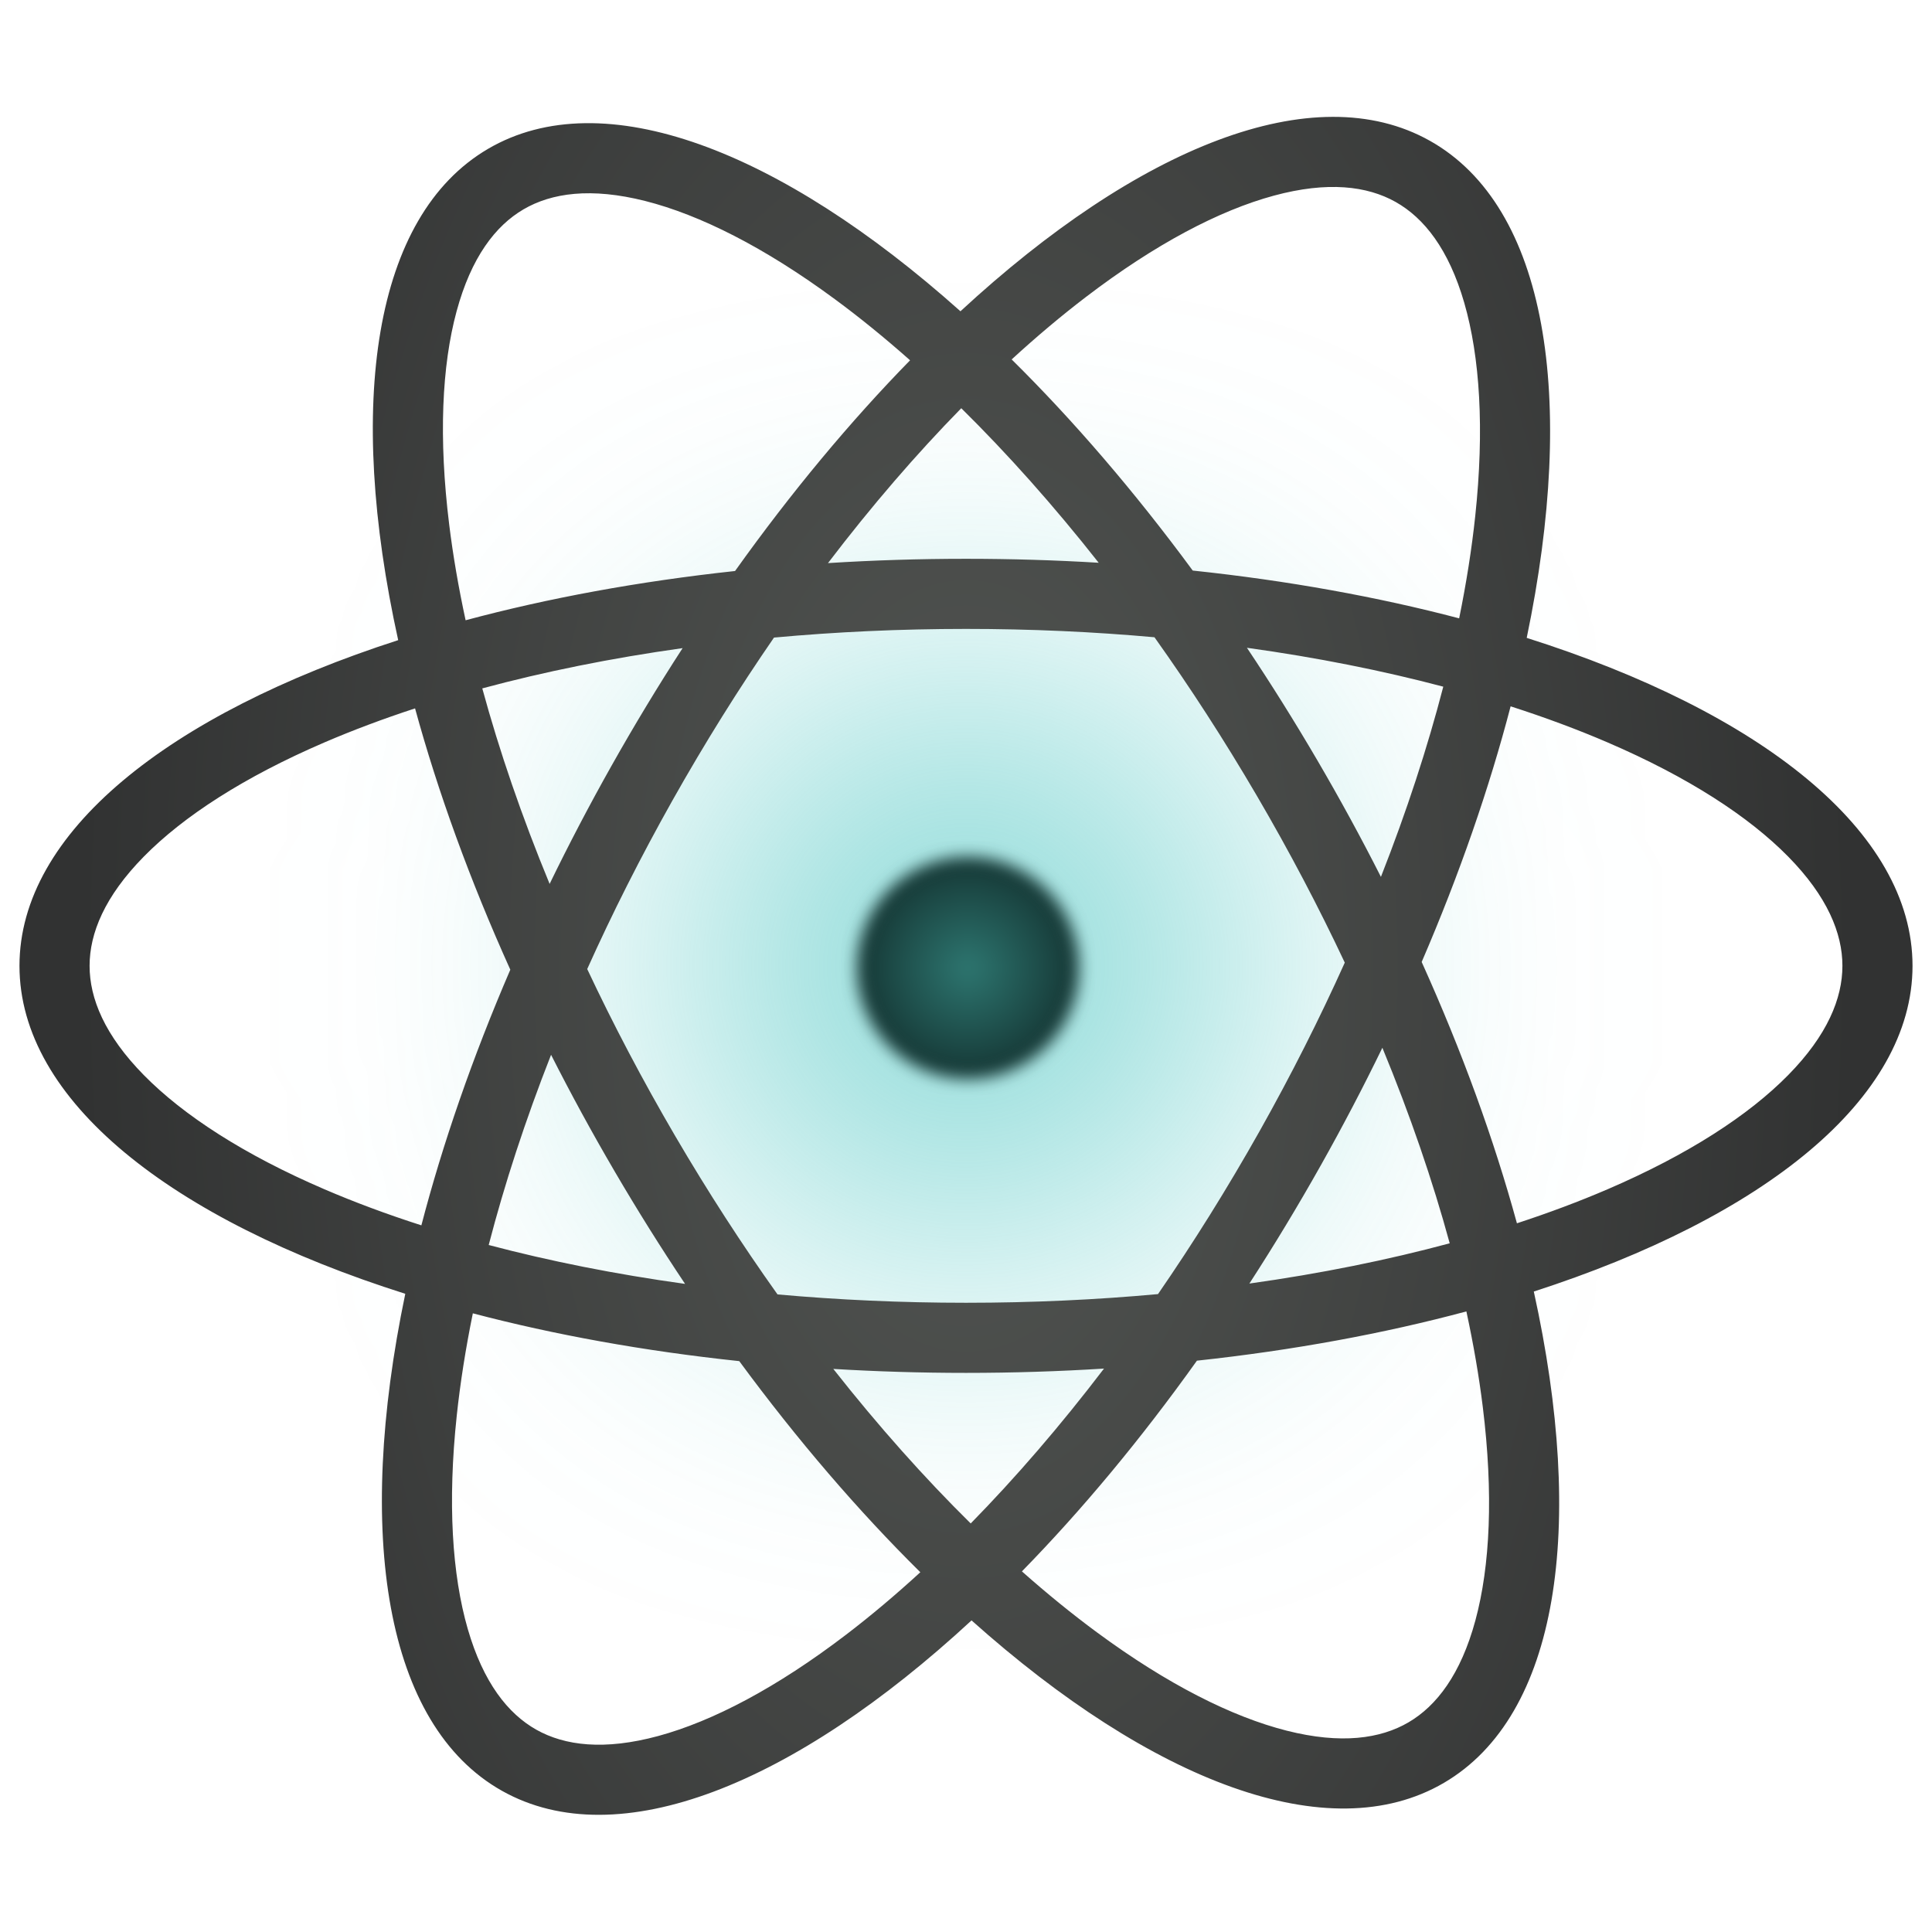
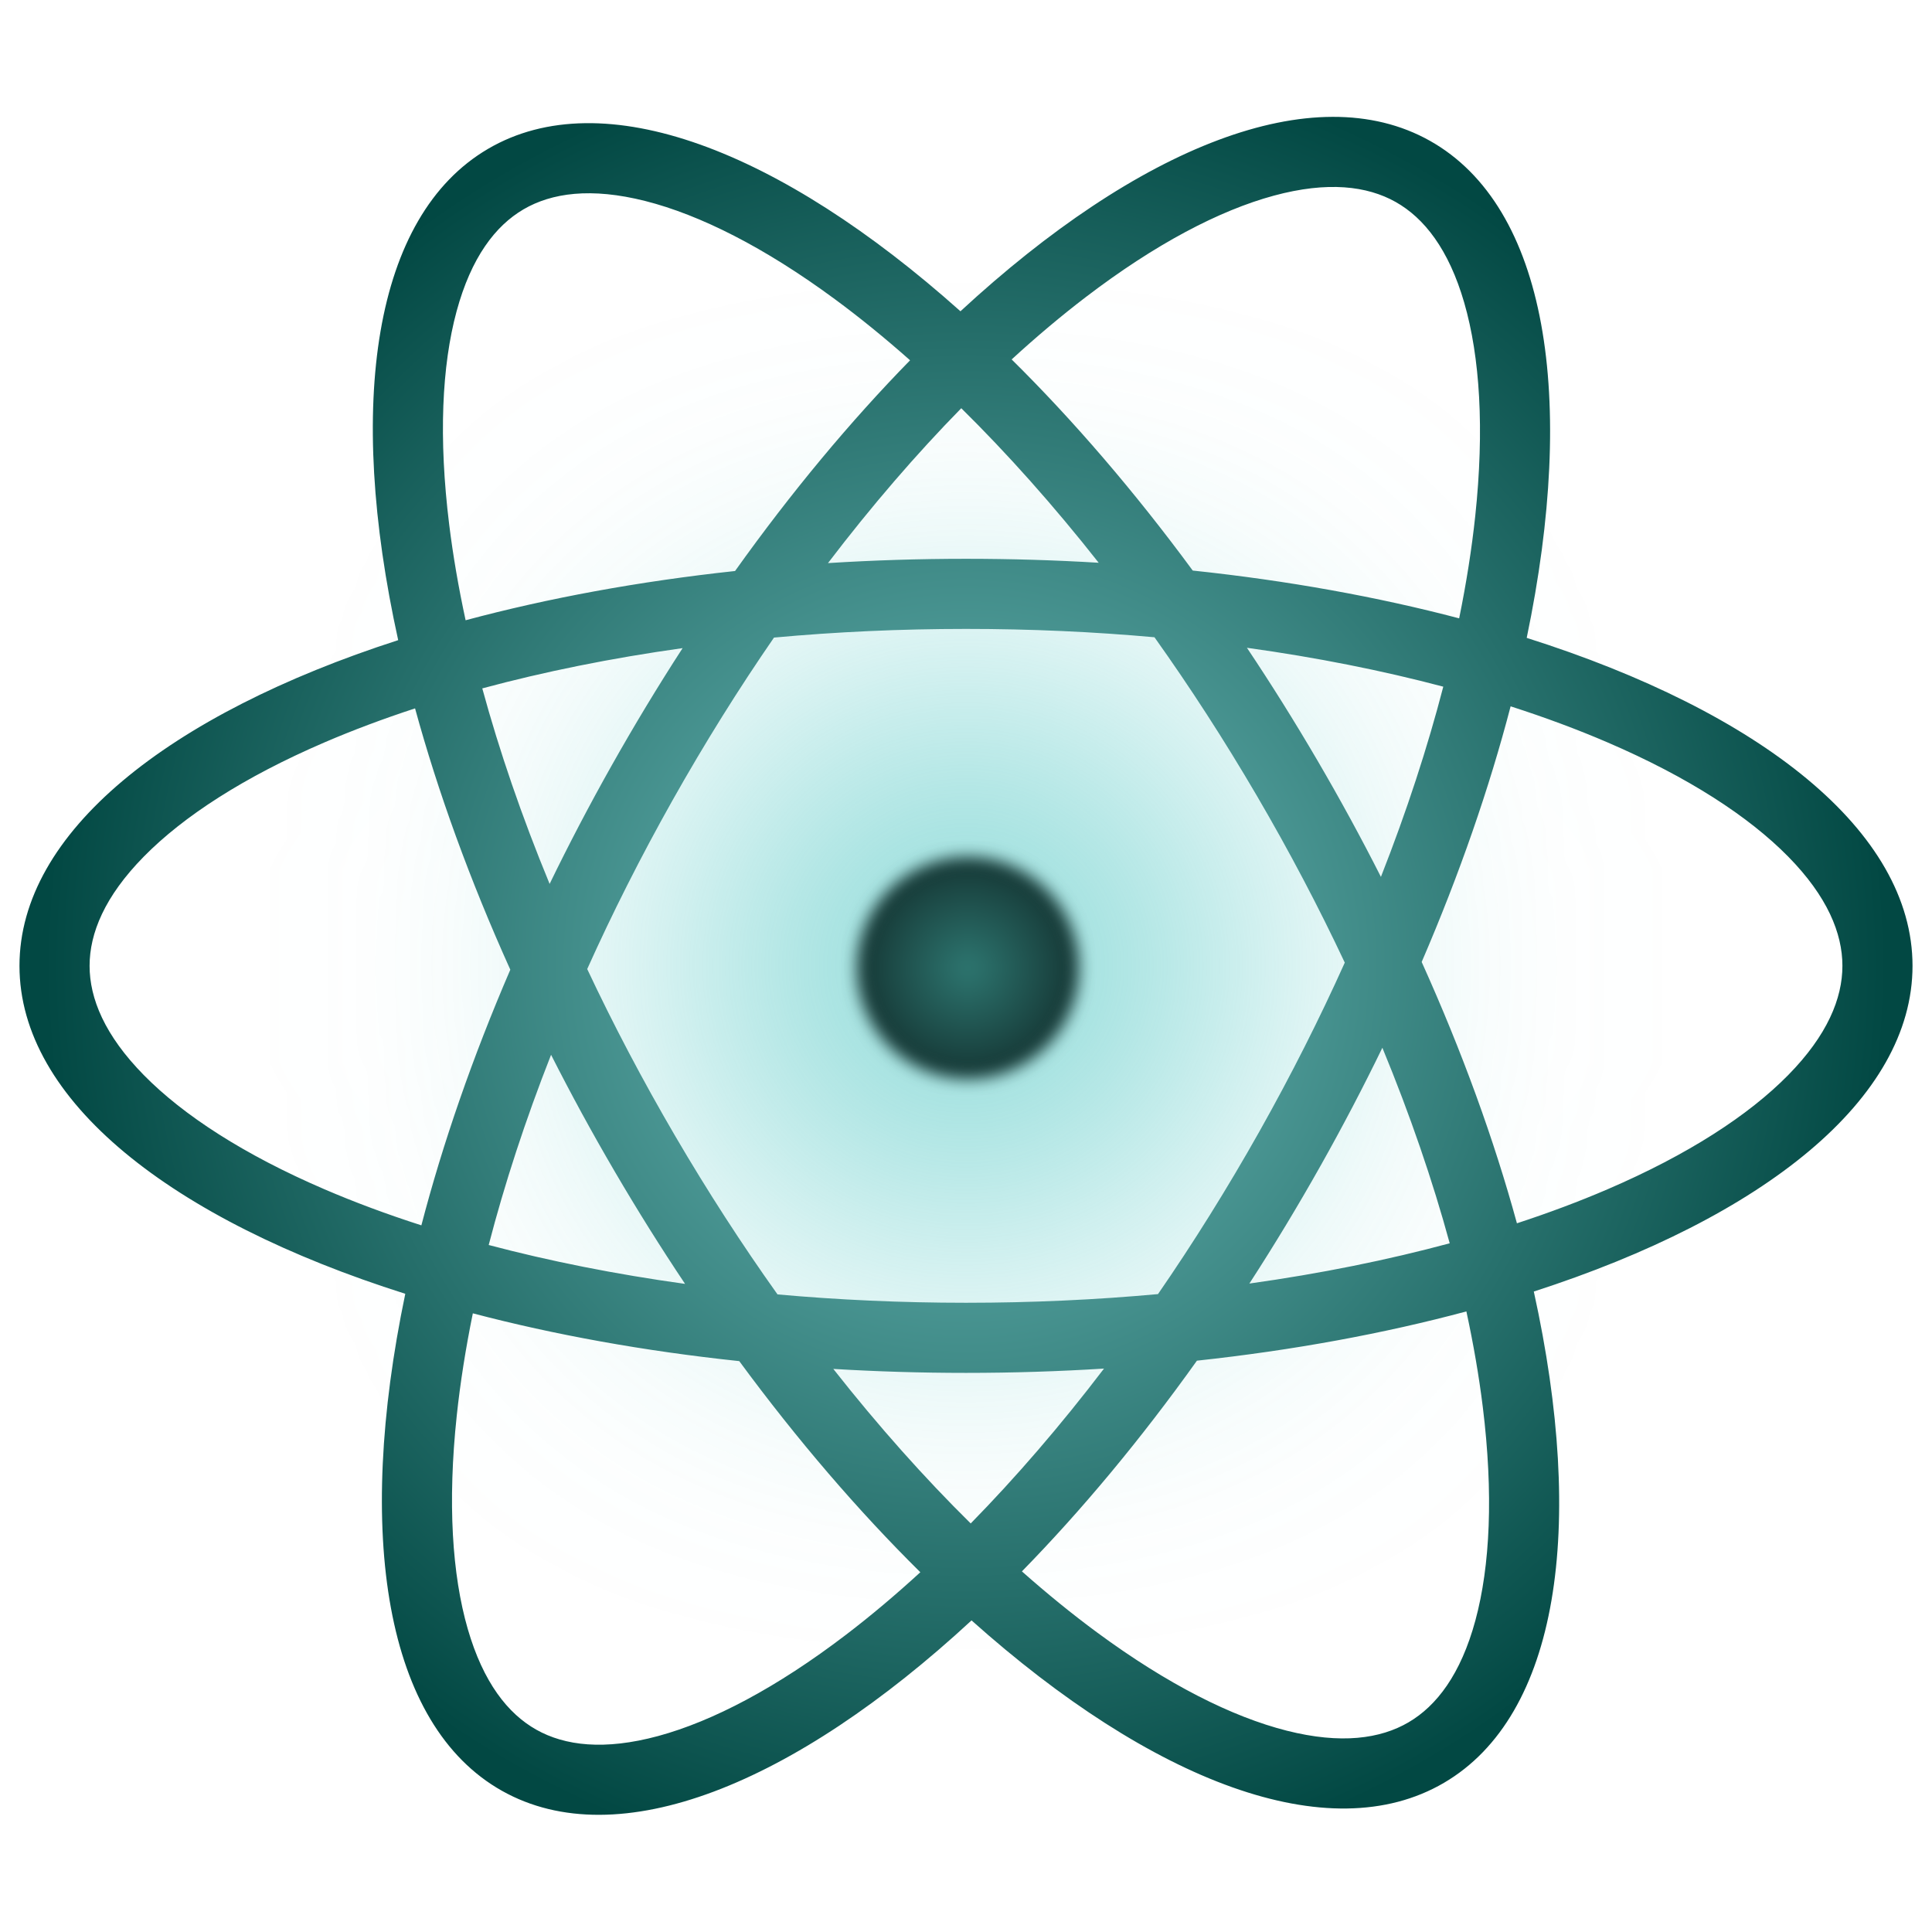
<svg xmlns="http://www.w3.org/2000/svg" width="496" height="496" viewBox="0 0 496 496" fill="none">
-   <g filter="url(#filter0_f_1051_3317)">
+   <g filter="url(#filter0_f_1060_3894)">
    <circle cx="248" cy="248" r="58" fill="#2EBCB8" />
  </g>
-   <g filter="url(#filter1_f_1051_3317)">
-     <circle cx="248.495" cy="248.495" r="28.495" fill="url(#paint0_radial_1051_3317)" />
+   <g filter="url(#filter1_f_1060_3894)">
+     <circle cx="248.495" cy="248.495" r="28.495" fill="url(#paint0_radial_1060_3894)" />
  </g>
-   <path d="M246.576 79.912C292.133 37.801 337.313 19.395 367.116 36.157C397.225 53.09 404.814 102.076 391.95 163.761C452.023 182.786 491 213.415 491 247.959C491 282.153 452.81 312.509 393.772 331.573C407.123 392.159 400.201 440.45 370.686 457.714C341.17 474.978 295.684 457.34 249.421 416.004C203.864 458.116 158.685 476.522 128.882 459.76C98.773 442.827 91.183 393.841 104.048 332.155C43.977 313.129 5 282.503 5 247.959C5 213.766 43.189 183.408 102.226 164.343C88.876 103.758 95.799 55.467 125.314 38.203C154.83 20.94 200.314 38.578 246.576 79.912ZM121.391 337.169C119.531 346.278 118.155 355.05 117.264 363.411C114.882 385.762 116.065 404.284 120.081 418.178C124.066 431.966 130.415 439.972 137.705 444.072C144.995 448.171 155.134 449.439 168.986 445.683C182.945 441.898 199.387 433.288 217.249 419.643C223.521 414.851 229.879 409.504 236.275 403.639C220.503 388.055 204.807 369.84 189.789 349.44C165.323 346.853 142.314 342.672 121.391 337.169ZM376.462 336.678C355.352 342.343 332.074 346.652 307.286 349.324C292.806 369.619 277.64 387.796 262.355 403.418C268.85 409.175 275.298 414.413 281.651 419.098C299.742 432.439 316.327 440.768 330.348 444.317C344.261 447.838 354.378 446.4 361.598 442.177C368.817 437.954 375.03 429.842 378.781 415.989C382.561 402.028 383.431 383.489 380.671 361.182C379.702 353.348 378.296 345.16 376.462 336.678ZM283.431 351.354C271.865 352.08 260.035 352.459 248 352.459C236.437 352.459 225.063 352.111 213.931 351.44C225.523 366.165 237.384 379.454 249.21 391.113C260.706 379.389 272.21 366.073 283.431 351.354ZM248 161.459C231.035 161.459 214.546 162.231 198.707 163.684C189.677 176.777 180.92 190.771 172.604 205.557C164.447 220.061 157.162 234.531 150.754 248.781C157.403 262.92 164.932 277.266 173.334 291.631C181.736 305.995 190.548 319.589 199.612 332.315C215.174 333.714 231.358 334.459 248 334.459C264.964 334.459 281.452 333.685 297.291 332.233C306.321 319.14 315.078 305.147 323.394 290.361C331.551 275.856 338.836 261.385 345.244 247.135C338.596 232.996 331.068 218.651 322.666 204.287C314.264 189.923 305.451 176.328 296.386 163.602C280.825 162.202 264.641 161.459 248 161.459ZM141.475 270.794C134.851 287.64 129.51 304.026 125.465 319.627C141.046 323.749 157.946 327.128 175.877 329.613C169.677 320.342 163.634 310.7 157.796 300.719C151.958 290.738 146.515 280.743 141.475 270.794ZM354.895 268.989C350.023 279.021 344.751 289.105 339.083 299.184C333.183 309.674 327.053 319.8 320.75 329.526C339.08 326.961 356.327 323.462 372.181 319.189C367.815 303.165 362.047 286.312 354.895 268.989ZM106.559 181.864C98.311 184.563 90.535 187.485 83.284 190.603C62.635 199.483 47.071 209.593 36.93 219.905C26.866 230.137 23 239.596 23 247.959C23 256.323 26.866 265.782 36.93 276.014C47.071 286.325 62.635 296.436 83.284 305.316C91.008 308.637 99.328 311.736 108.178 314.58C113.638 293.646 121.273 271.541 131.012 248.948C120.592 225.858 112.41 203.25 106.559 181.864ZM387.819 181.336C382.36 202.271 374.724 224.375 364.985 246.968C375.405 270.058 383.588 292.667 389.439 314.054C397.687 311.354 405.465 308.434 412.716 305.316C433.365 296.436 448.929 286.325 459.07 276.014C469.134 265.782 473 256.323 473 247.959C473 239.596 469.134 230.137 459.07 219.905C448.929 209.593 433.365 199.483 412.716 190.603C404.991 187.281 396.671 184.181 387.819 181.336ZM175.246 166.392C156.917 168.957 139.67 172.456 123.816 176.729C128.182 192.752 133.952 209.604 141.104 226.927C145.975 216.895 151.248 206.812 156.916 196.734C162.815 186.244 168.943 176.117 175.246 166.392ZM320.122 166.305C326.322 175.575 332.365 185.218 338.203 195.199C344.041 205.18 349.483 215.173 354.523 225.121C361.147 208.275 366.487 191.889 370.532 176.288C354.951 172.167 338.052 168.789 320.122 166.305ZM165.651 51.601C151.738 48.08 141.622 49.519 134.402 53.742C127.183 57.964 120.969 66.076 117.218 79.929C113.438 93.889 112.569 112.428 115.329 134.736C116.298 142.569 117.702 150.757 119.536 159.239C140.645 153.574 163.923 149.267 188.71 146.594C203.191 126.298 218.356 108.121 233.642 92.498C227.148 86.742 220.7 81.504 214.348 76.82C196.257 63.479 179.672 55.149 165.651 51.601ZM358.293 51.846C351.003 47.746 340.864 46.479 327.012 50.235C313.053 54.02 296.612 62.63 278.75 76.275C272.478 81.066 266.118 86.412 259.723 92.277C275.496 107.861 291.191 126.077 306.209 146.478C330.675 149.064 353.684 153.244 374.607 158.747C376.467 149.638 377.843 140.867 378.734 132.506C381.117 110.155 379.934 91.634 375.918 77.74C371.933 63.952 365.583 55.946 358.293 51.846ZM246.787 104.802C235.291 116.526 223.787 129.844 212.566 144.564C224.133 143.837 235.964 143.459 248 143.459C259.563 143.459 270.936 143.806 282.068 144.478C270.475 129.752 258.614 116.462 246.787 104.802Z" fill="url(#paint1_radial_1051_3317)" />
+   <path d="M246.576 79.912C292.133 37.8 337.313 19.395 367.116 36.156C397.225 53.09 404.814 102.075 391.95 163.761C452.023 182.786 491 213.415 491 247.959C491 282.153 452.81 312.509 393.772 331.573C407.123 392.159 400.201 440.45 370.686 457.714C341.17 474.978 295.684 457.339 249.421 416.004C203.864 458.116 158.685 476.521 128.882 459.76C98.773 442.826 91.183 393.84 104.048 332.154C43.977 313.129 5 282.503 5 247.959C5 213.765 43.189 183.407 102.226 164.343C88.876 103.758 95.799 55.467 125.314 38.203C154.83 20.94 200.314 38.578 246.576 79.912ZM121.391 337.169C119.531 346.278 118.155 355.05 117.264 363.411C114.882 385.762 116.065 404.284 120.081 418.178C124.066 431.965 130.415 439.972 137.705 444.071C144.995 448.171 155.134 449.439 168.986 445.683C182.945 441.897 199.387 433.288 217.249 419.643C223.521 414.851 229.879 409.504 236.275 403.639C220.503 388.054 204.807 369.84 189.789 349.439C165.323 346.853 142.314 342.672 121.391 337.169ZM376.462 336.678C355.352 342.342 332.074 346.652 307.286 349.324C292.806 369.619 277.64 387.796 262.355 403.418C268.85 409.174 275.298 414.413 281.651 419.098C299.742 432.438 316.327 440.768 330.348 444.316C344.261 447.837 354.378 446.399 361.598 442.177C368.817 437.954 375.03 429.841 378.781 415.988C382.561 402.028 383.431 383.489 380.671 361.182C379.702 353.348 378.296 345.16 376.462 336.678ZM283.431 351.354C271.865 352.08 260.035 352.459 248 352.459C236.437 352.459 225.063 352.111 213.931 351.439C225.523 366.164 237.384 379.453 249.21 391.112C260.706 379.389 272.21 366.072 283.431 351.354ZM248 161.459C231.035 161.459 214.546 162.231 198.707 163.684C189.677 176.777 180.92 190.77 172.604 205.557C164.447 220.061 157.162 234.531 150.754 248.78C157.403 262.92 164.932 277.266 173.334 291.631C181.736 305.995 190.548 319.589 199.612 332.314C215.174 333.714 231.358 334.459 248 334.459C264.964 334.459 281.452 333.685 297.291 332.232C306.321 319.139 315.078 305.147 323.394 290.36C331.551 275.855 338.836 261.385 345.244 247.135C338.596 232.996 331.068 218.651 322.666 204.287C314.264 189.922 305.451 176.328 296.386 163.602C280.825 162.202 264.641 161.459 248 161.459ZM141.475 270.794C134.851 287.64 129.51 304.026 125.465 319.627C141.046 323.749 157.946 327.128 175.877 329.612C169.677 320.342 163.634 310.7 157.796 300.719C151.958 290.737 146.515 280.743 141.475 270.794ZM354.895 268.988C350.023 279.021 344.751 289.105 339.083 299.184C333.183 309.674 327.053 319.8 320.75 329.525C339.08 326.961 356.327 323.461 372.181 319.188C367.815 303.165 362.047 286.312 354.895 268.988ZM106.559 181.863C98.311 184.563 90.535 187.484 83.284 190.603C62.635 199.482 47.071 209.593 36.93 219.904C26.866 230.137 23 239.596 23 247.959C23 256.322 26.866 265.781 36.93 276.014C47.071 286.325 62.635 296.436 83.284 305.315C91.008 308.637 99.328 311.736 108.178 314.58C113.638 293.645 121.273 271.541 131.012 248.947C120.592 225.858 112.41 203.25 106.559 181.863ZM387.819 181.336C382.36 202.27 374.724 224.375 364.985 246.968C375.405 270.058 383.588 292.667 389.439 314.054C397.687 311.354 405.465 308.434 412.716 305.315C433.365 296.436 448.929 286.325 459.07 276.014C469.134 265.781 473 256.322 473 247.959C473 239.596 469.134 230.137 459.07 219.904C448.929 209.593 433.365 199.482 412.716 190.603C404.991 187.281 396.671 184.181 387.819 181.336ZM175.246 166.392C156.917 168.956 139.67 172.456 123.816 176.729C128.182 192.752 133.952 209.604 141.104 226.927C145.975 216.895 151.248 206.811 156.916 196.733C162.815 186.244 168.943 176.117 175.246 166.392ZM320.122 166.305C326.322 175.575 332.365 185.218 338.203 195.199C344.041 205.18 349.483 215.173 354.523 225.121C361.147 208.275 366.487 191.889 370.532 176.288C354.951 172.167 338.052 168.789 320.122 166.305ZM165.651 51.601C151.738 48.08 141.622 49.519 134.402 53.741C127.183 57.964 120.969 66.076 117.218 79.929C113.438 93.889 112.569 112.428 115.329 134.735C116.298 142.569 117.702 150.756 119.536 159.238C140.645 153.574 163.923 149.266 188.71 146.594C203.191 126.298 218.356 108.121 233.642 92.498C227.148 86.742 220.7 81.504 214.348 76.819C196.257 63.479 179.672 55.149 165.651 51.601ZM358.293 51.846C351.003 47.746 340.864 46.478 327.012 50.234C313.053 54.02 296.612 62.63 278.75 76.274C272.478 81.066 266.118 86.411 259.723 92.276C275.496 107.861 291.191 126.076 306.209 146.478C330.675 149.064 353.684 153.244 374.607 158.747C376.467 149.638 377.843 140.867 378.734 132.506C381.117 110.155 379.934 91.633 375.918 77.739C371.933 63.952 365.583 55.945 358.293 51.846ZM246.787 104.802C235.291 116.526 223.787 129.844 212.566 144.563C224.133 143.837 235.964 143.459 248 143.459C259.563 143.459 270.936 143.806 282.068 144.478C270.475 129.752 258.614 116.461 246.787 104.802Z" fill="url(#paint1_radial_1060_3894)" />
  <defs>
-     <filter id="filter0_f_1051_3317" x="0" y="0" width="496" height="496" filterUnits="userSpaceOnUse" color-interpolation-filters="sRGB">
+     <filter id="filter0_f_1060_3894" x="0" y="0" width="496" height="496" filterUnits="userSpaceOnUse" color-interpolation-filters="sRGB">
      <feFlood flood-opacity="0" result="BackgroundImageFix" />
      <feBlend mode="normal" in="SourceGraphic" in2="BackgroundImageFix" result="shape" />
-       <feGaussianBlur stdDeviation="95" result="effect1_foregroundBlur_1051_3317" />
+       <feGaussianBlur stdDeviation="95" result="effect1_foregroundBlur_1060_3894" />
    </filter>
-     <filter id="filter1_f_1051_3317" x="216" y="216" width="64.99" height="64.99" filterUnits="userSpaceOnUse" color-interpolation-filters="sRGB">
+     <filter id="filter1_f_1060_3894" x="216" y="216" width="64.99" height="64.99" filterUnits="userSpaceOnUse" color-interpolation-filters="sRGB">
      <feFlood flood-opacity="0" result="BackgroundImageFix" />
      <feBlend mode="normal" in="SourceGraphic" in2="BackgroundImageFix" result="shape" />
-       <feGaussianBlur stdDeviation="2" result="effect1_foregroundBlur_1051_3317" />
+       <feGaussianBlur stdDeviation="2" result="effect1_foregroundBlur_1060_3894" />
    </filter>
-     <radialGradient id="paint0_radial_1051_3317" cx="0" cy="0" r="1" gradientUnits="userSpaceOnUse" gradientTransform="translate(248.495 248.495) rotate(90) scale(29.3333)">
+     <radialGradient id="paint0_radial_1060_3894" cx="0" cy="0" r="1" gradientUnits="userSpaceOnUse" gradientTransform="translate(248.495 248.495) rotate(90) scale(29.3333)">
      <stop stop-color="#2D7670" />
      <stop offset="1" stop-color="#143432" />
    </radialGradient>
-     <radialGradient id="paint1_radial_1051_3317" cx="0" cy="0" r="1" gradientUnits="userSpaceOnUse" gradientTransform="translate(247.999 247.959) rotate(-180) scale(227.999 421.81)">
-       <stop stop-color="#535653" />
-       <stop offset="1" stop-color="#313232" />
+     <radialGradient id="paint1_radial_1060_3894" cx="0" cy="0" r="1" gradientUnits="userSpaceOnUse" gradientTransform="translate(247.999 247.958) rotate(-180) scale(237.499 237.499)">
+       <stop stop-color="#71C0BE" />
+       <stop offset="1" stop-color="#024843" />
    </radialGradient>
  </defs>
</svg>
